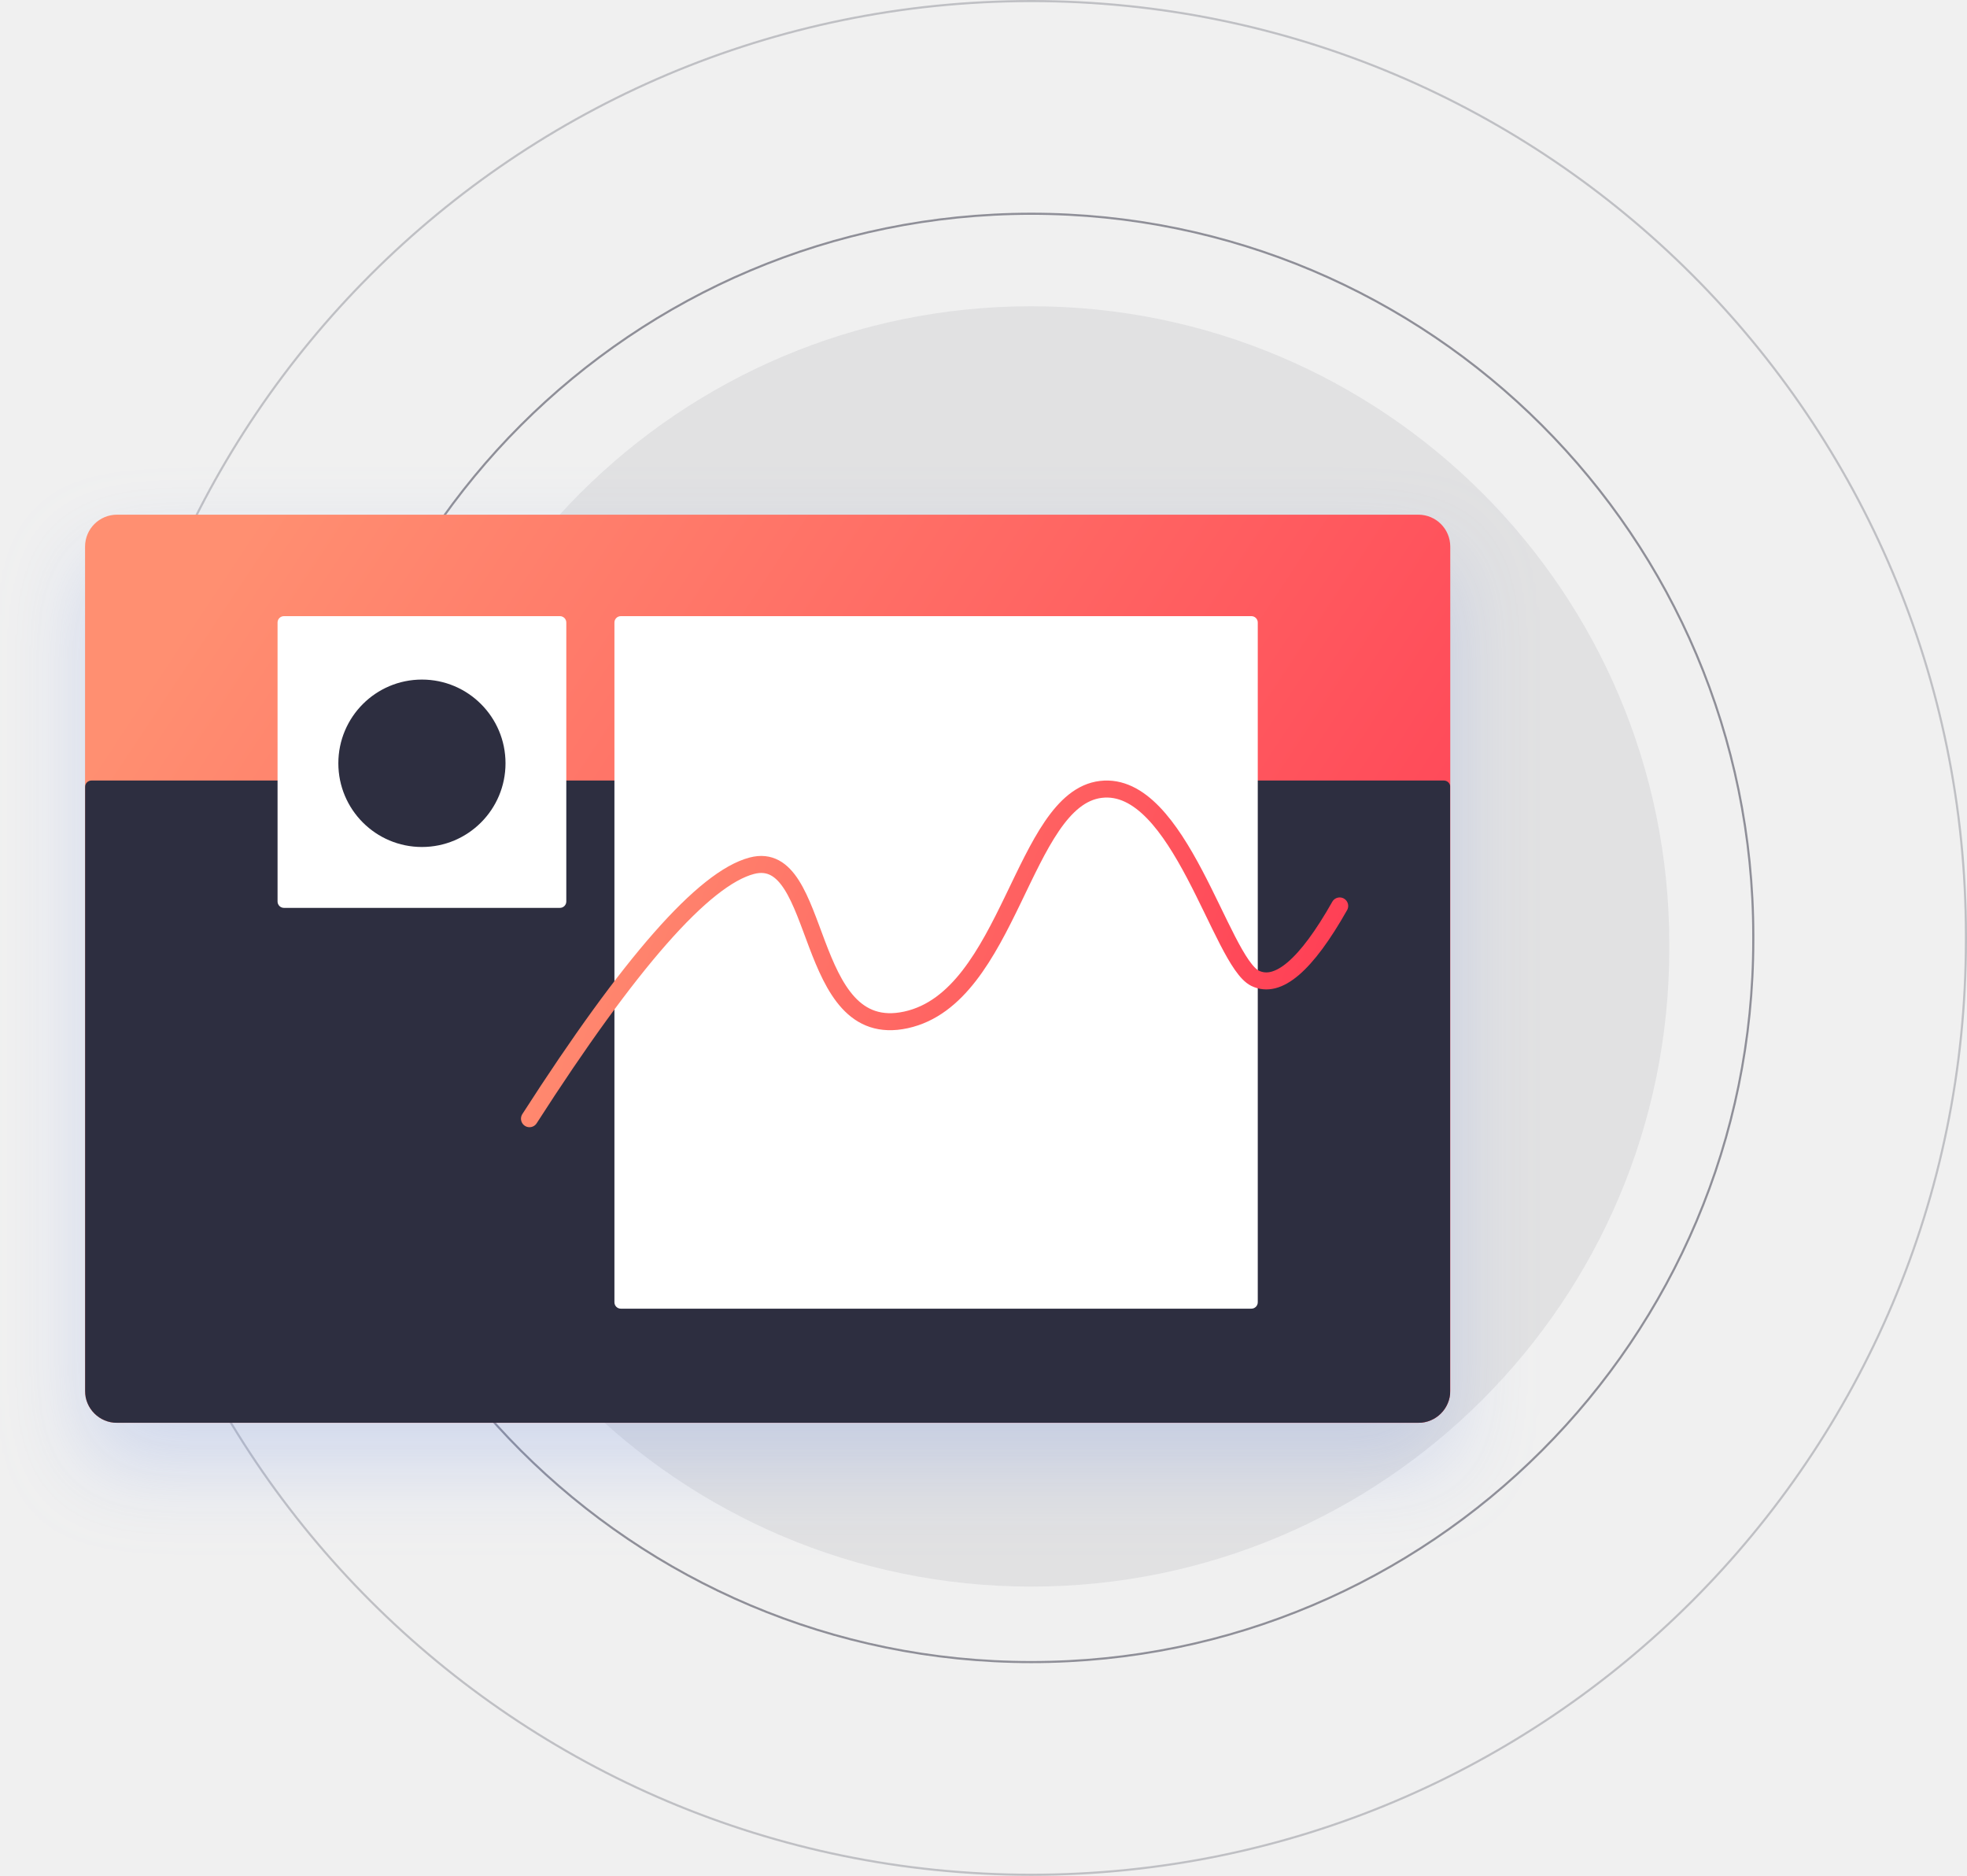
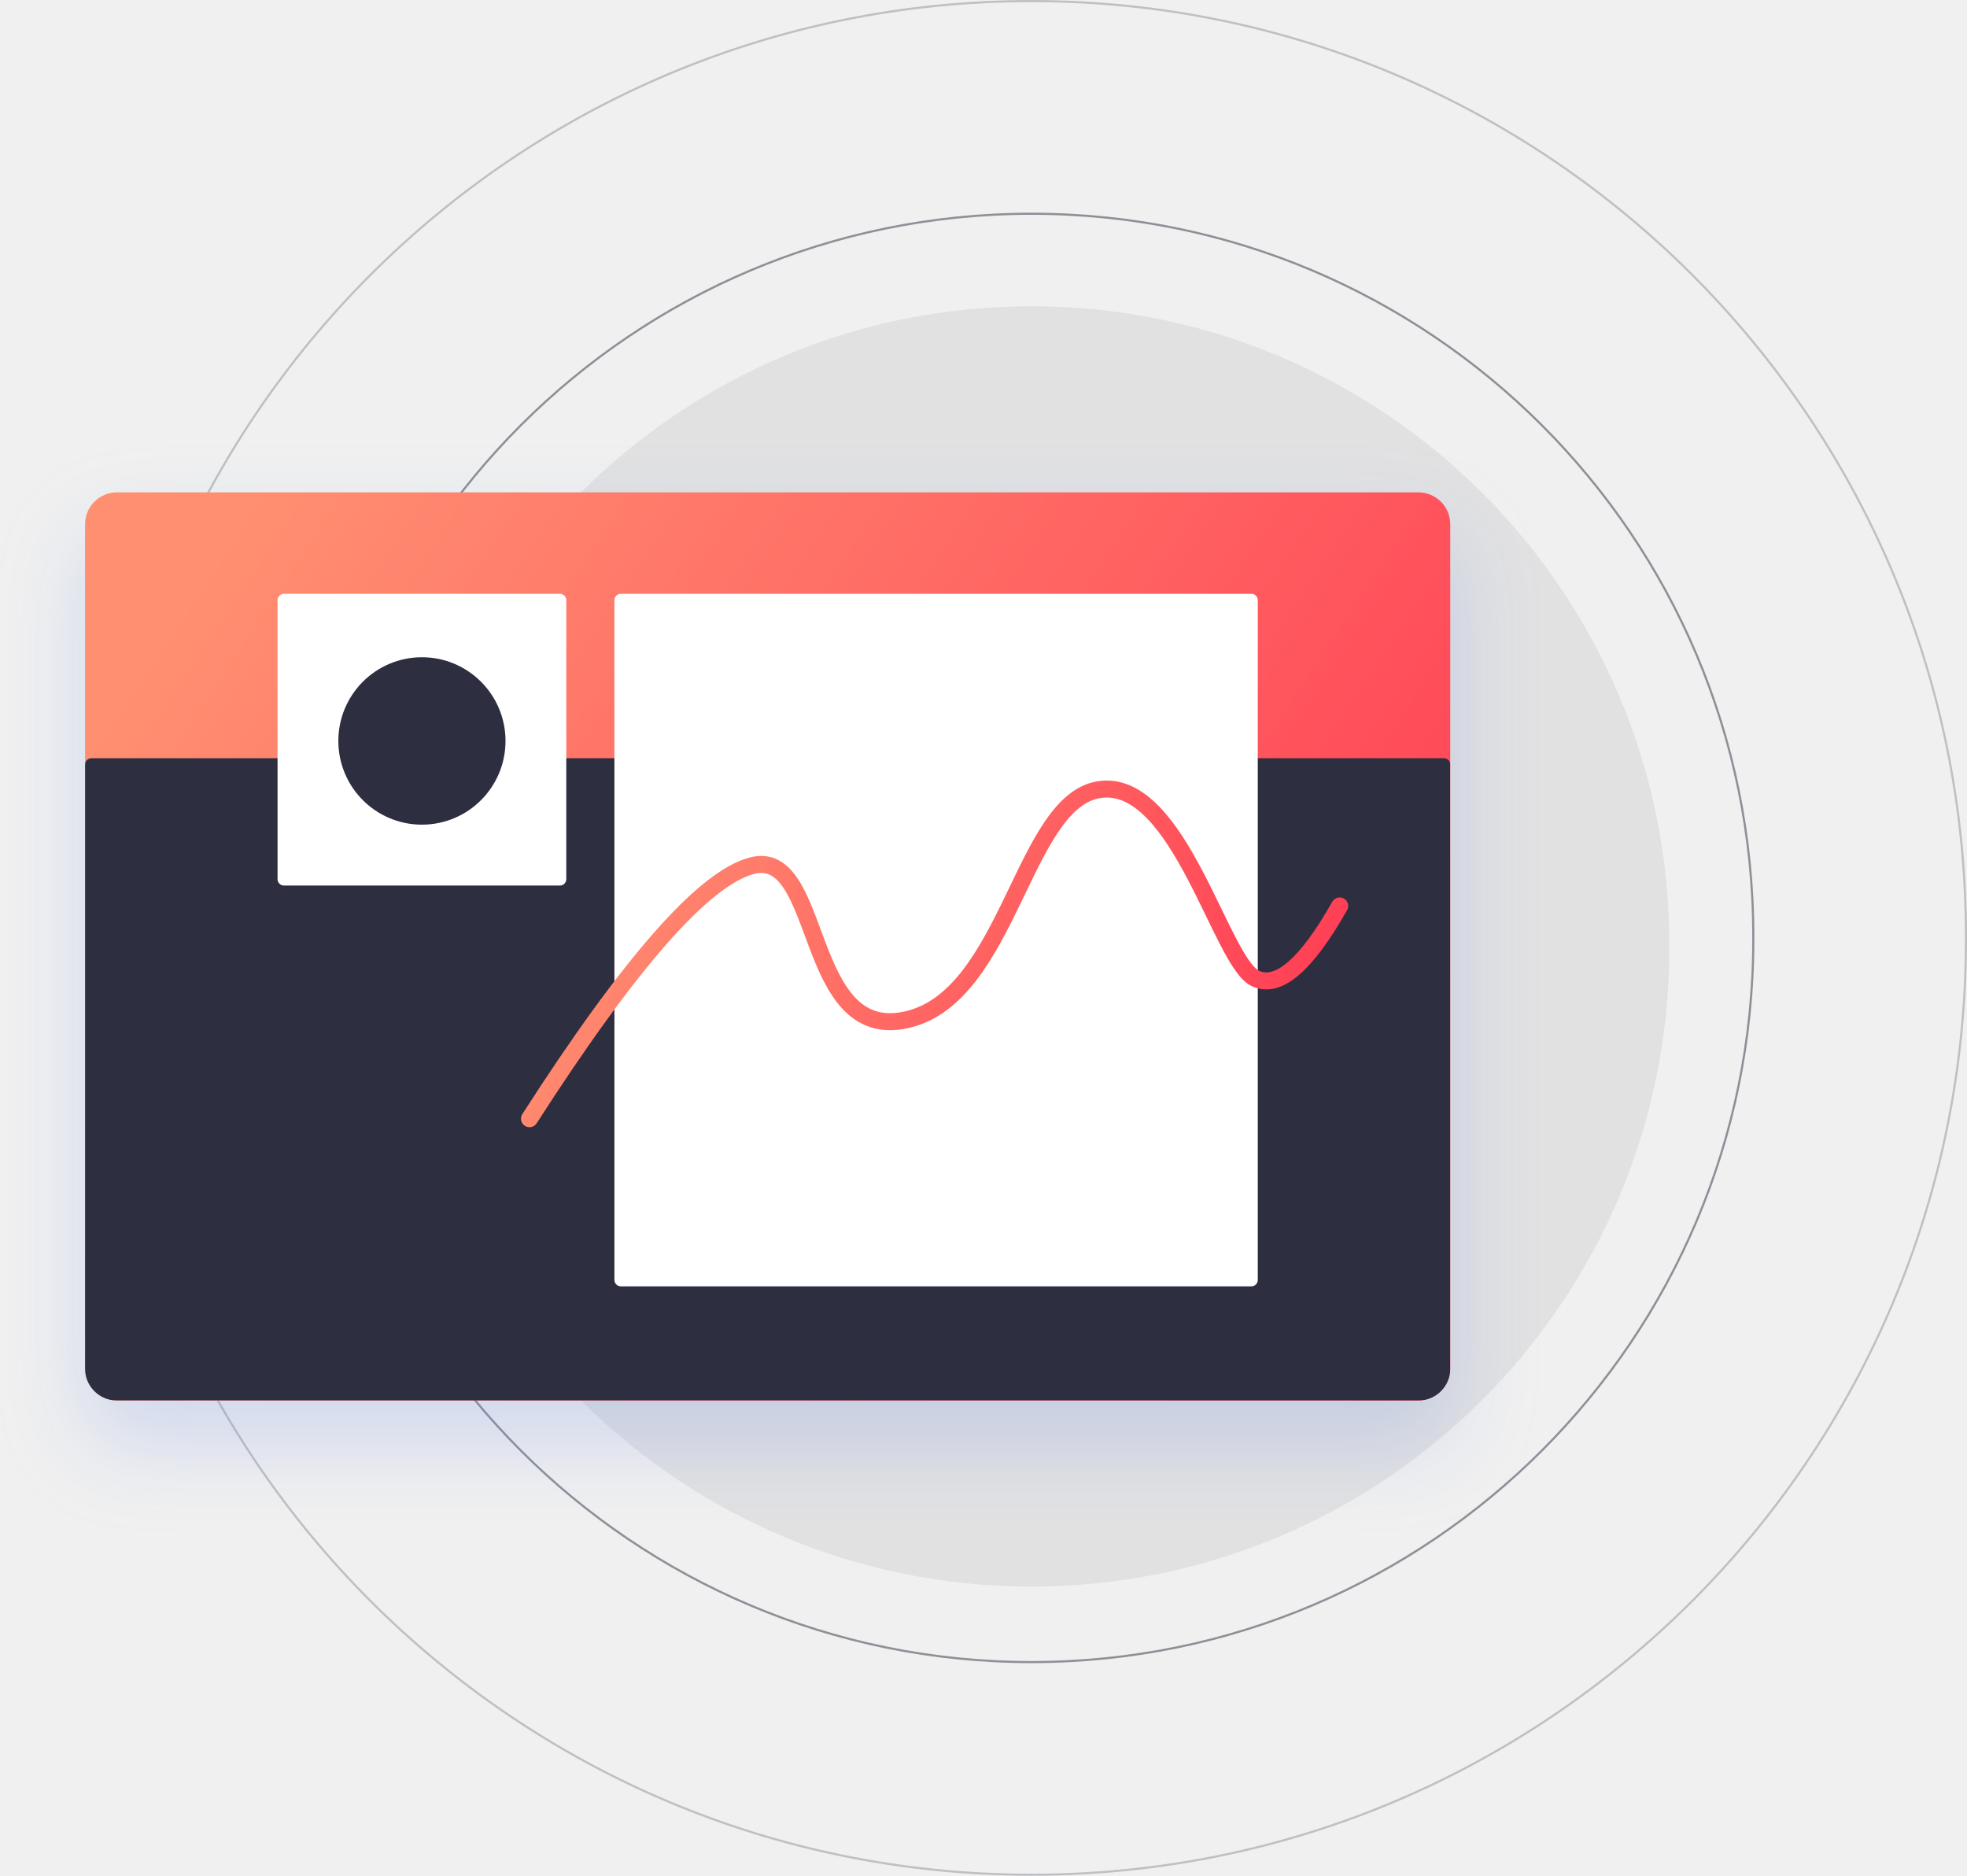
- <svg xmlns="http://www.w3.org/2000/svg" xmlns:xlink="http://www.w3.org/1999/xlink" width="925" height="882">
+ <svg xmlns="http://www.w3.org/2000/svg" width="925" height="882">
  <defs>
    <linearGradient x1="0%" y1="27.881%" x2="100%" y2="72.119%" id="c">
-       <stop stop-color="#FF8F71" offset="0%" />
-       <stop stop-color="#FF3E55" offset="100%" />
+       <stop stop-color="#FF8F71" offset="0" />
+       <stop stop-color="#FF3E55" offset="1" />
    </linearGradient>
    <linearGradient x1="0%" y1="41.725%" x2="100%" y2="58.275%" id="e">
-       <stop stop-color="#FF8F71" offset="0%" />
-       <stop stop-color="#FF3E55" offset="100%" />
+       <stop stop-color="#FF8F71" offset="0" />
+       <stop stop-color="#FF3E55" offset="1" />
    </linearGradient>
    <filter x="-10.9%" y="-11.7%" width="121.8%" height="132.8%" filterUnits="objectBoundingBox" id="b">
      <feOffset dy="20" in="SourceAlpha" result="shadowOffsetOuter1" />
      <feGaussianBlur stdDeviation="20" in="shadowOffsetOuter1" result="shadowBlurOuter1" />
      <feColorMatrix values="0 0 0 0 0.422 0 0 0 0 0.554 0 0 0 0 0.894 0 0 0 0.243 0" in="shadowBlurOuter1" />
    </filter>
    <rect id="a" x="0" y="0" width="642" height="427" rx="15" />
  </defs>
  <g transform="translate(40)" fill="none" fill-rule="evenodd">
    <rect fill="#2D2E40" opacity=".08" transform="matrix(1 0 0 -1 0 890)" x="145" y="144" width="600" height="602" rx="300" />
    <rect stroke="#2D2E40" opacity=".5" transform="matrix(1 0 0 -1 0 882)" x="105.5" y="100.5" width="679" height="681" rx="339.5" />
    <rect stroke="#2D2E40" opacity=".25" transform="matrix(1 0 0 -1 0 882)" x="5.5" y=".5" width="879" height="881" rx="439.5" />
-     <g transform="translate(0 242)">
+     <g transform="matrix(1, 0, 0, 1, 0, 231.5)">
      <mask id="d" fill="#fff">
-         <use xlink:href="#a" />
+         <rect x="0" y="0" width="642" height="427" rx="15" />
      </mask>
      <g fill-rule="nonzero">
-         <use fill="#000" filter="url(#b)" xlink:href="#a" />
-         <use fill="url(#c)" xlink:href="#a" />
+         <rect x="0" y="0" width="642" height="427" rx="15" fill="#000" filter="url(#b)" />
+         <rect x="0" y="0" width="642" height="427" rx="15" fill="url(#c)" />
      </g>
      <path d="M3 125h636a3 3 0 013 3v296a3 3 0 01-3 3H3a3 3 0 01-3-3V128a3 3 0 013-3z" fill="#2D2E40" fill-rule="nonzero" mask="url(#d)" />
      <rect fill="#FFF" fill-rule="nonzero" mask="url(#d)" x="90.523" y="47.709" width="135.785" height="137.165" rx="3" />
      <ellipse fill="#2D2E40" mask="url(#d)" cx="158.416" cy="116.888" rx="39.306" ry="39.36" />
      <rect fill="#FFF" fill-rule="nonzero" mask="url(#d)" x="248.939" y="47.709" width="302.538" height="325.617" rx="3" />
    </g>
    <path d="M209 284c47.125-73.367 81.977-113.013 104.557-118.938 33.87-8.886 23.765 83.14 72.535 72.473 48.77-10.666 54.716-103.974 91.603-108.37 36.887-4.397 56.402 80.946 72.515 88.81 10.742 5.241 24.005-6.094 39.79-34.007" stroke="url(#e)" stroke-width="8" stroke-linecap="round" transform="translate(0 242)" />
  </g>
</svg>
